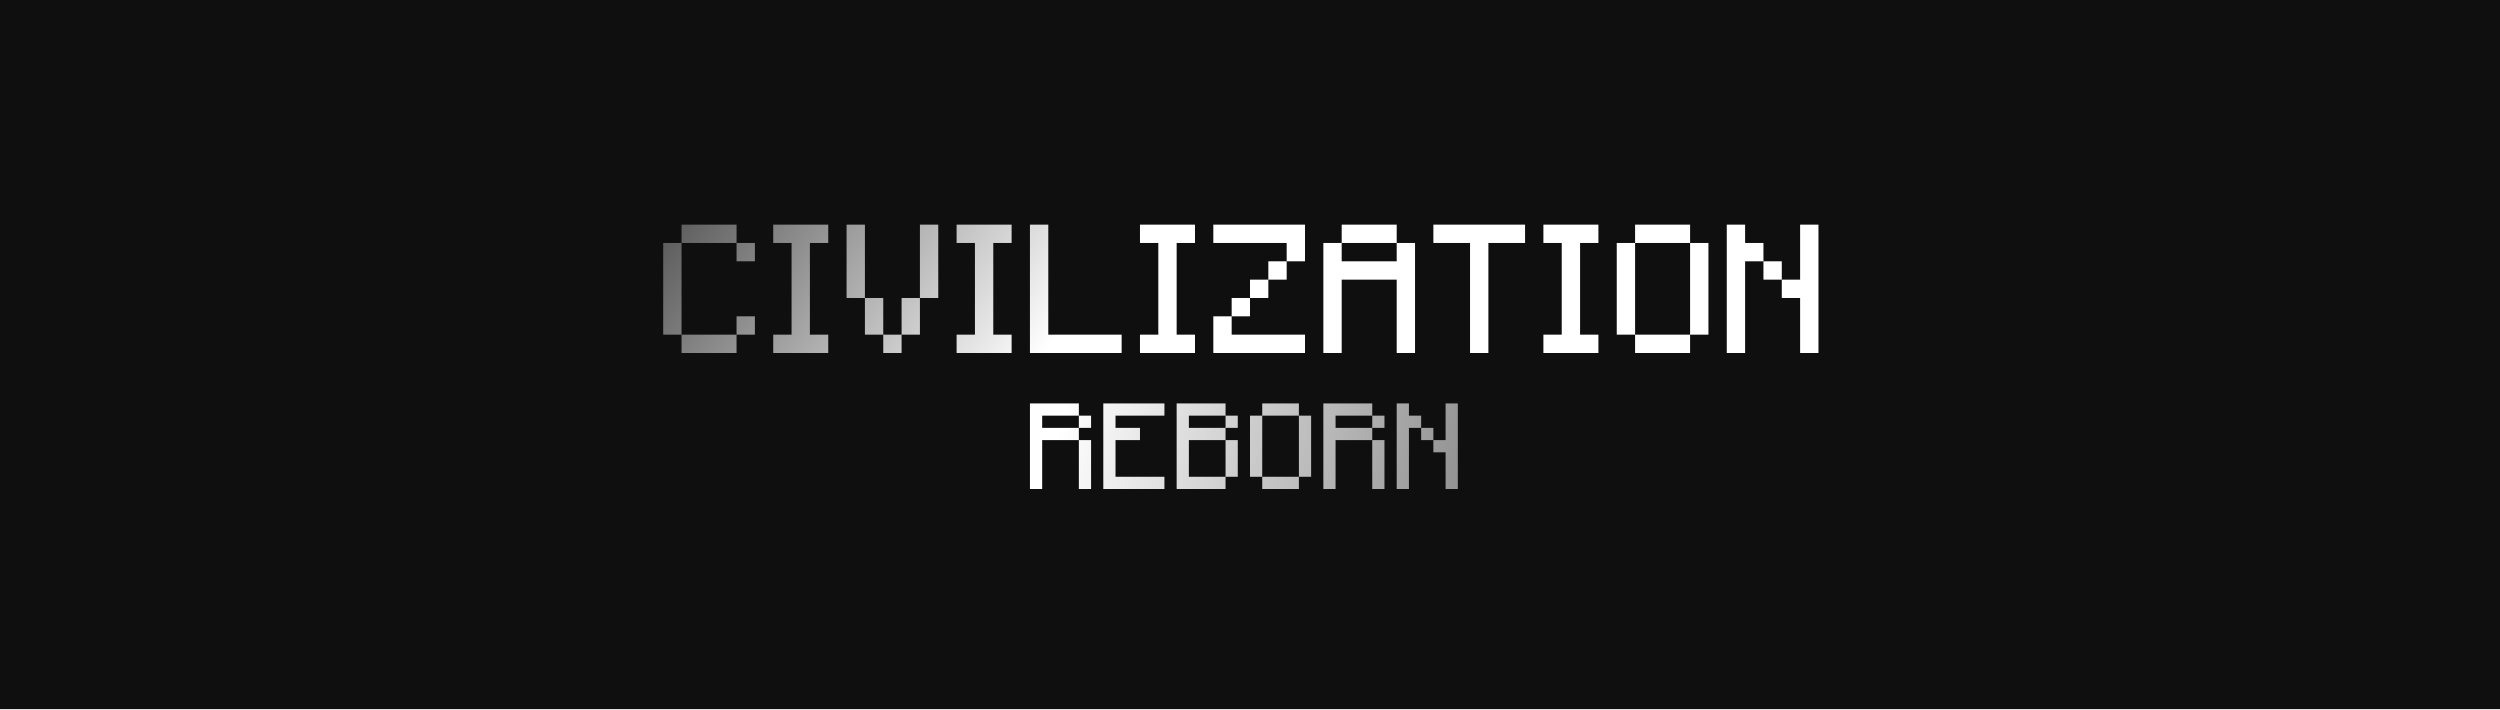
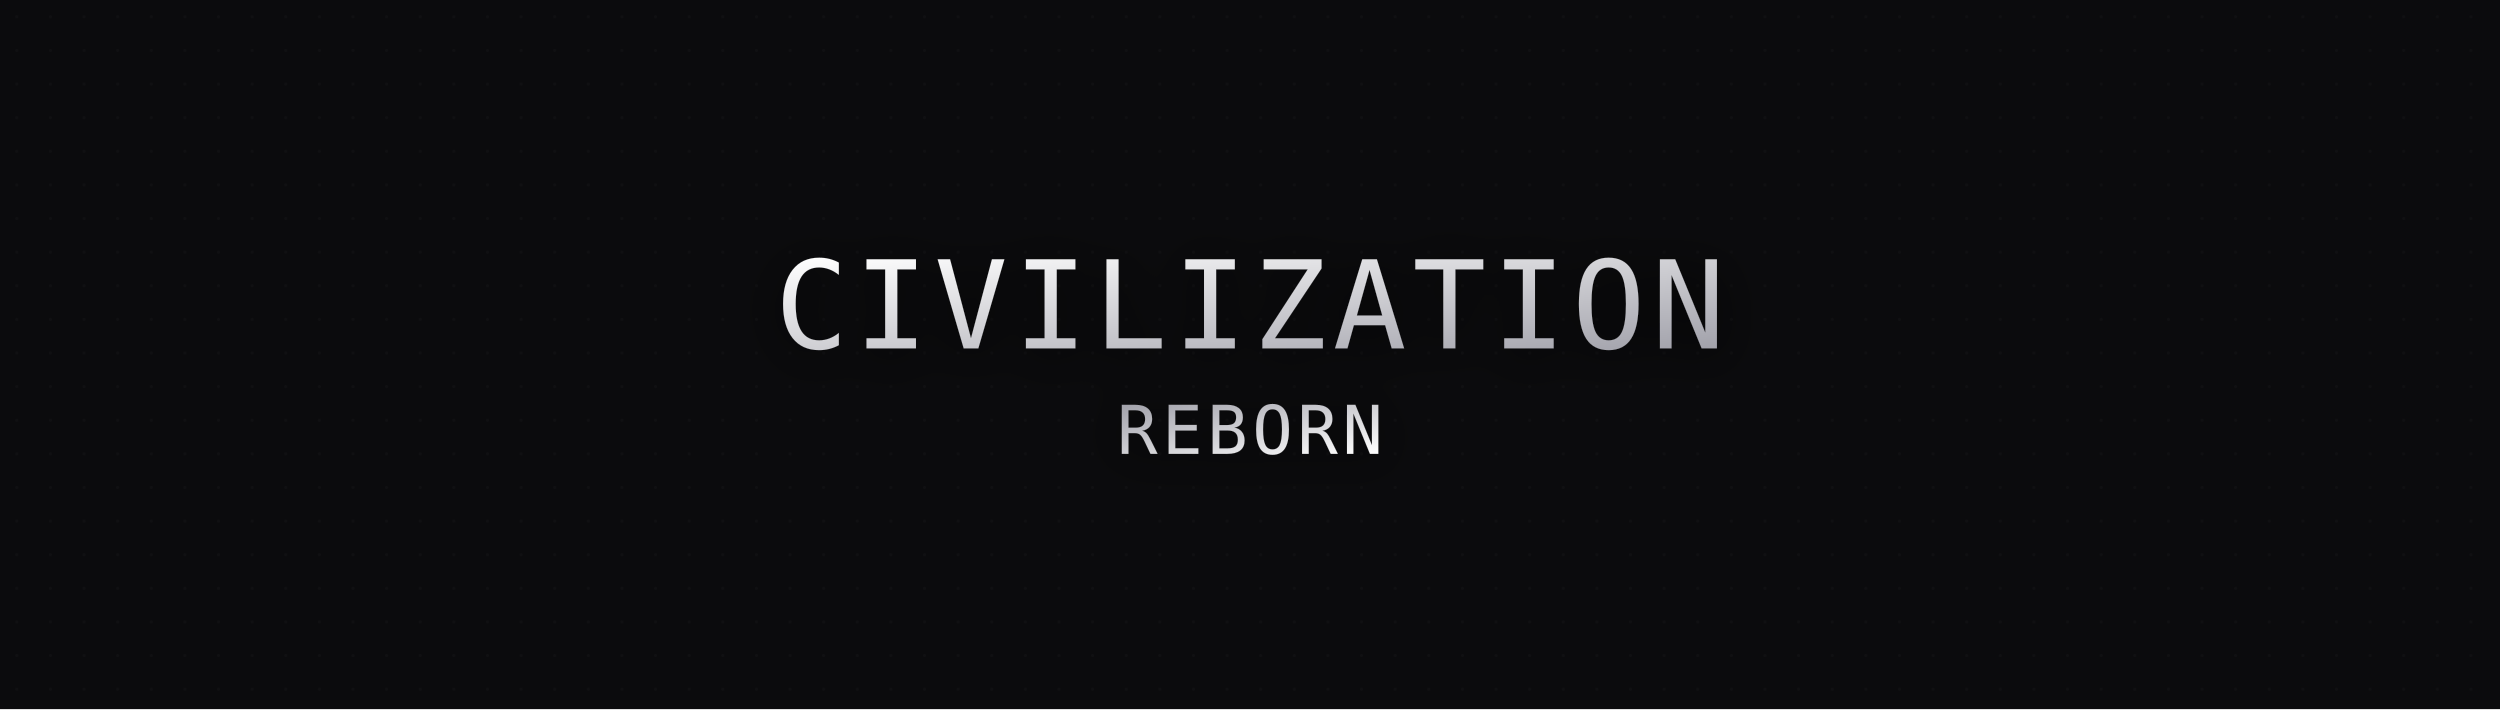
<svg xmlns="http://www.w3.org/2000/svg" width="1636" height="464" viewBox="0 0 1636 464" fill="none">
-   <g clip-path="url(#clip0_1562_3)">
-     <path d="M1636 0H0V464H1636V0Z" fill="#0F0F0F" />
-     <path d="M446 231V219H482V231H446ZM482 219V207H494V219H482ZM434 219V159H446V219H434ZM482 171V159H494V171H482ZM446 159V147H482V159H446ZM506 231V219H518V159H506V147H542V159H530V219H542V231H506ZM578 231V219H590V231H578ZM566 219V195H578V219H566ZM590 219V195H602V219H590ZM554 195V147H566V195H554ZM602 195V147H614V195H602ZM626 231V219H638V159H626V147H662V159H650V219H662V231H626ZM674 231V147H686V219H734V231H674ZM746 231V219H758V159H746V147H782V159H770V219H782V231H746ZM794 231V207H806V219H854V231H794ZM806 207V195H818V207H806ZM818 195V183H830V195H818ZM830 183V171H842V183H830ZM842 171V159H794V147H854V171H842ZM866 231V159H878V171H914V159H926V231H914V183H878V231H866ZM878 159V147H914V159H878ZM962 231V159H938V147H998V159H974V231H962ZM1010 231V219H1022V159H1010V147H1046V159H1034V219H1046V231H1010ZM1070 231V219H1106V231H1070ZM1058 219V159H1070V219H1058ZM1106 219V159H1118V219H1106ZM1070 159V147H1106V159H1070ZM1154 183V171H1166V183H1154ZM1130 231V147H1142V159H1154V171H1142V231H1130ZM1178 231V195H1166V183H1178V147H1190V231H1178Z" fill="url(#paint0_linear_1562_3)" />
-     <path d="M706 320V288H714V320H706ZM706 280V272H714V280H706ZM674 320V264H706V272H682V280H706V288H682V320H674ZM722 320V264H762V272H730V280H746V288H730V312H762V320H722ZM802 312V288H810V312H802ZM802 280V272H810V280H802ZM770 320V264H802V272H778V280H802V288H778V312H802V320H770ZM826 320V312H850V320H826ZM818 312V272H826V312H818ZM850 312V272H858V312H850ZM826 272V264H850V272H826ZM898 320V288H906V320H898ZM898 280V272H906V280H898ZM866 320V264H898V272H874V280H898V288H874V320H866ZM930 288V280H938V288H930ZM914 320V264H922V272H930V280H922V320H914ZM946 320V296H938V288H946V264H954V320H946Z" fill="url(#paint1_linear_1562_3)" />
-   </g>
  <defs>
-     <linearGradient id="paint0_linear_1562_3" x1="315" y1="119" x2="609.172" y2="332.375" gradientUnits="userSpaceOnUse">
-       <stop stop-color="#0F0F0F" />
-       <stop offset="1" stop-color="white" />
+     <style>
+       @font-face {
+         font-family: 'Minecraft Rus';
+         src: url('minecraft-rus.ttf') format('truetype');
+         font-weight: normal;
+         font-style: normal;
+       }
+     </style>
+     <pattern id="dotGrid" width="22" height="22" patternUnits="userSpaceOnUse">
+       <circle cx="11" cy="11" r="1" fill="#ffffff" fill-opacity="0.02" />
+     </pattern>
+     <linearGradient id="paint0_linear" x1="0" y1="0" x2="1" y2="1">
+       <stop offset="0%" stop-color="#ffffff" />
+       <stop offset="100%" stop-color="#a1a1aa" />
    </linearGradient>
-     <linearGradient id="paint1_linear_1562_3" x1="700" y1="252" x2="1267" y2="385" gradientUnits="userSpaceOnUse">
-       <stop stop-color="white" />
-       <stop offset="1" stop-color="#0F0F0F" />
+     <linearGradient id="paint1_linear" x1="0" y1="0" x2="1" y2="1">
+       <stop offset="0%" stop-color="#a1a1aa" />
+       <stop offset="100%" stop-color="#ffffff" />
    </linearGradient>
-     <clipPath id="clip0_1562_3">
+     <clipPath id="clip0">
      <rect width="1636" height="464" fill="white" />
    </clipPath>
  </defs>
+   <g clip-path="url(#clip0)">
+     <path d="M1636 0H0V464H1636V0Z" fill="#0b0b0d" />
+     <rect width="1636" height="464" fill="url(#dotGrid)" />
+     <g text-anchor="middle" letter-spacing="4" filter="drop-shadow(0 4px 16px rgba(0,0,0,0.85))">
+       <text x="818" y="228" font-family="'Minecraft Rus', monospace, sans-serif" font-size="80" fill="url(#paint0_linear)">CIVILIZATION</text>
+       <text x="818" y="297" font-family="'Minecraft Rus', monospace, sans-serif" font-size="44" fill="url(#paint1_linear)" letter-spacing="3">REBORN</text>
+     </g>
+   </g>
</svg>
